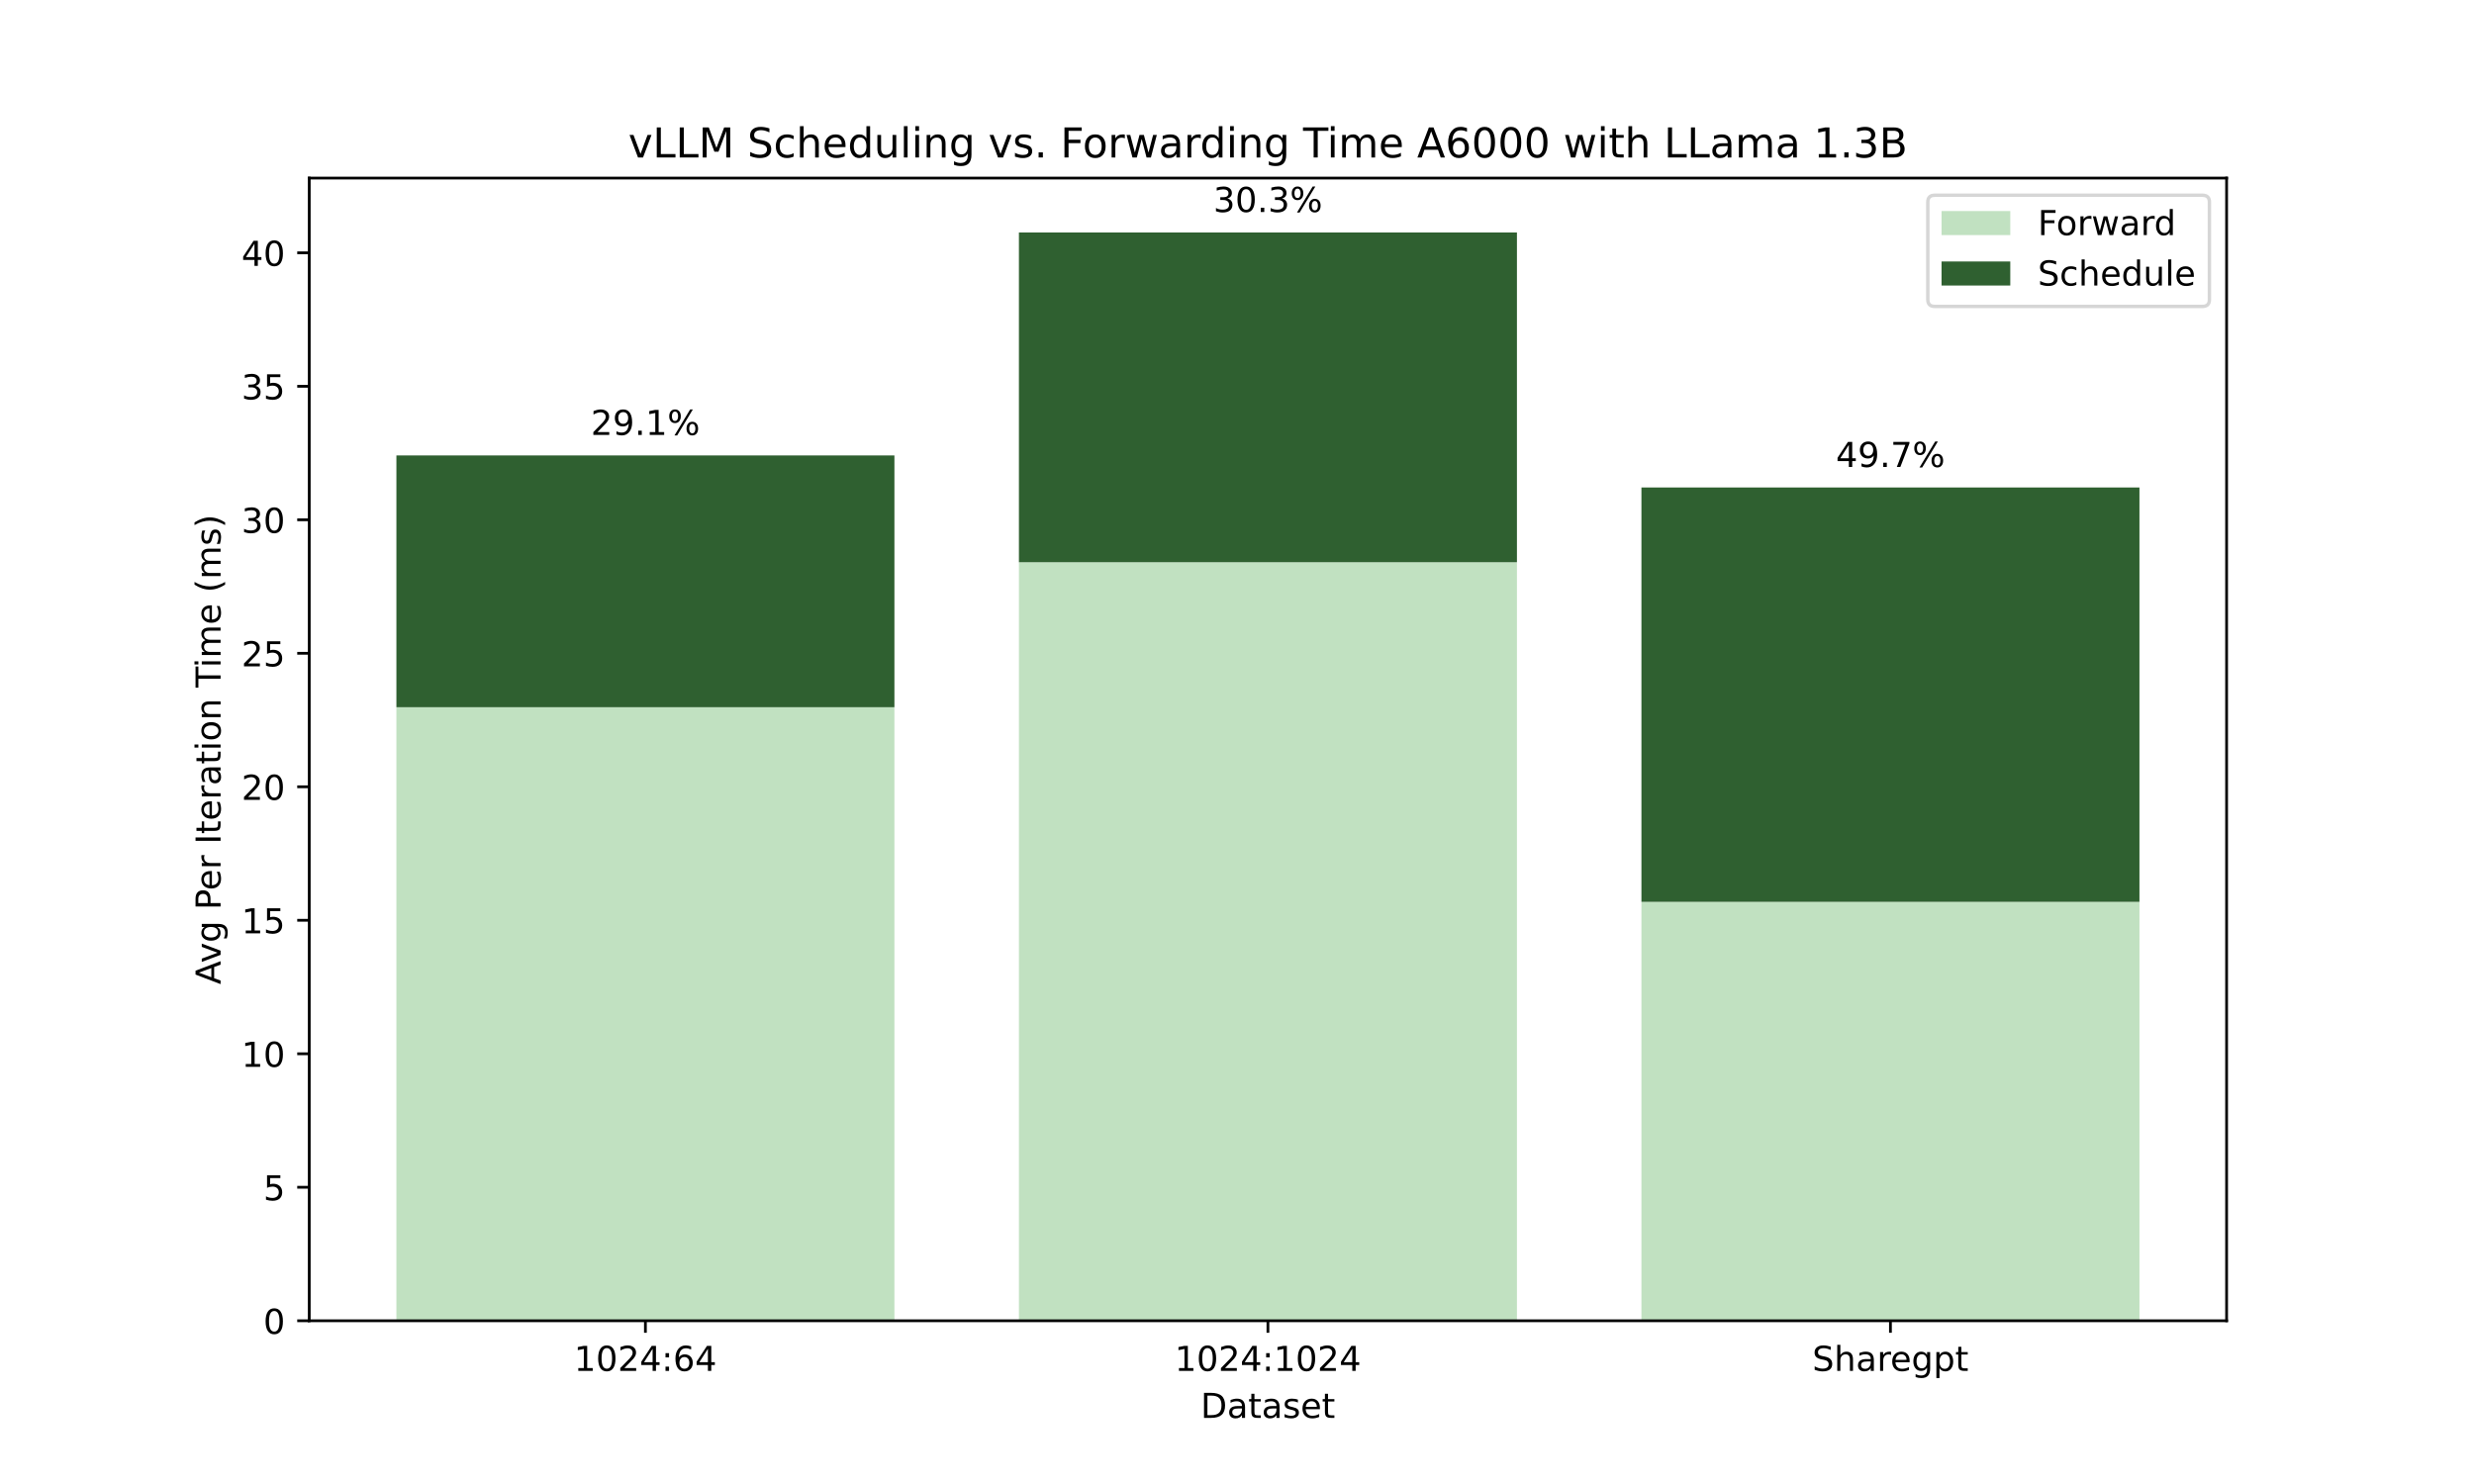
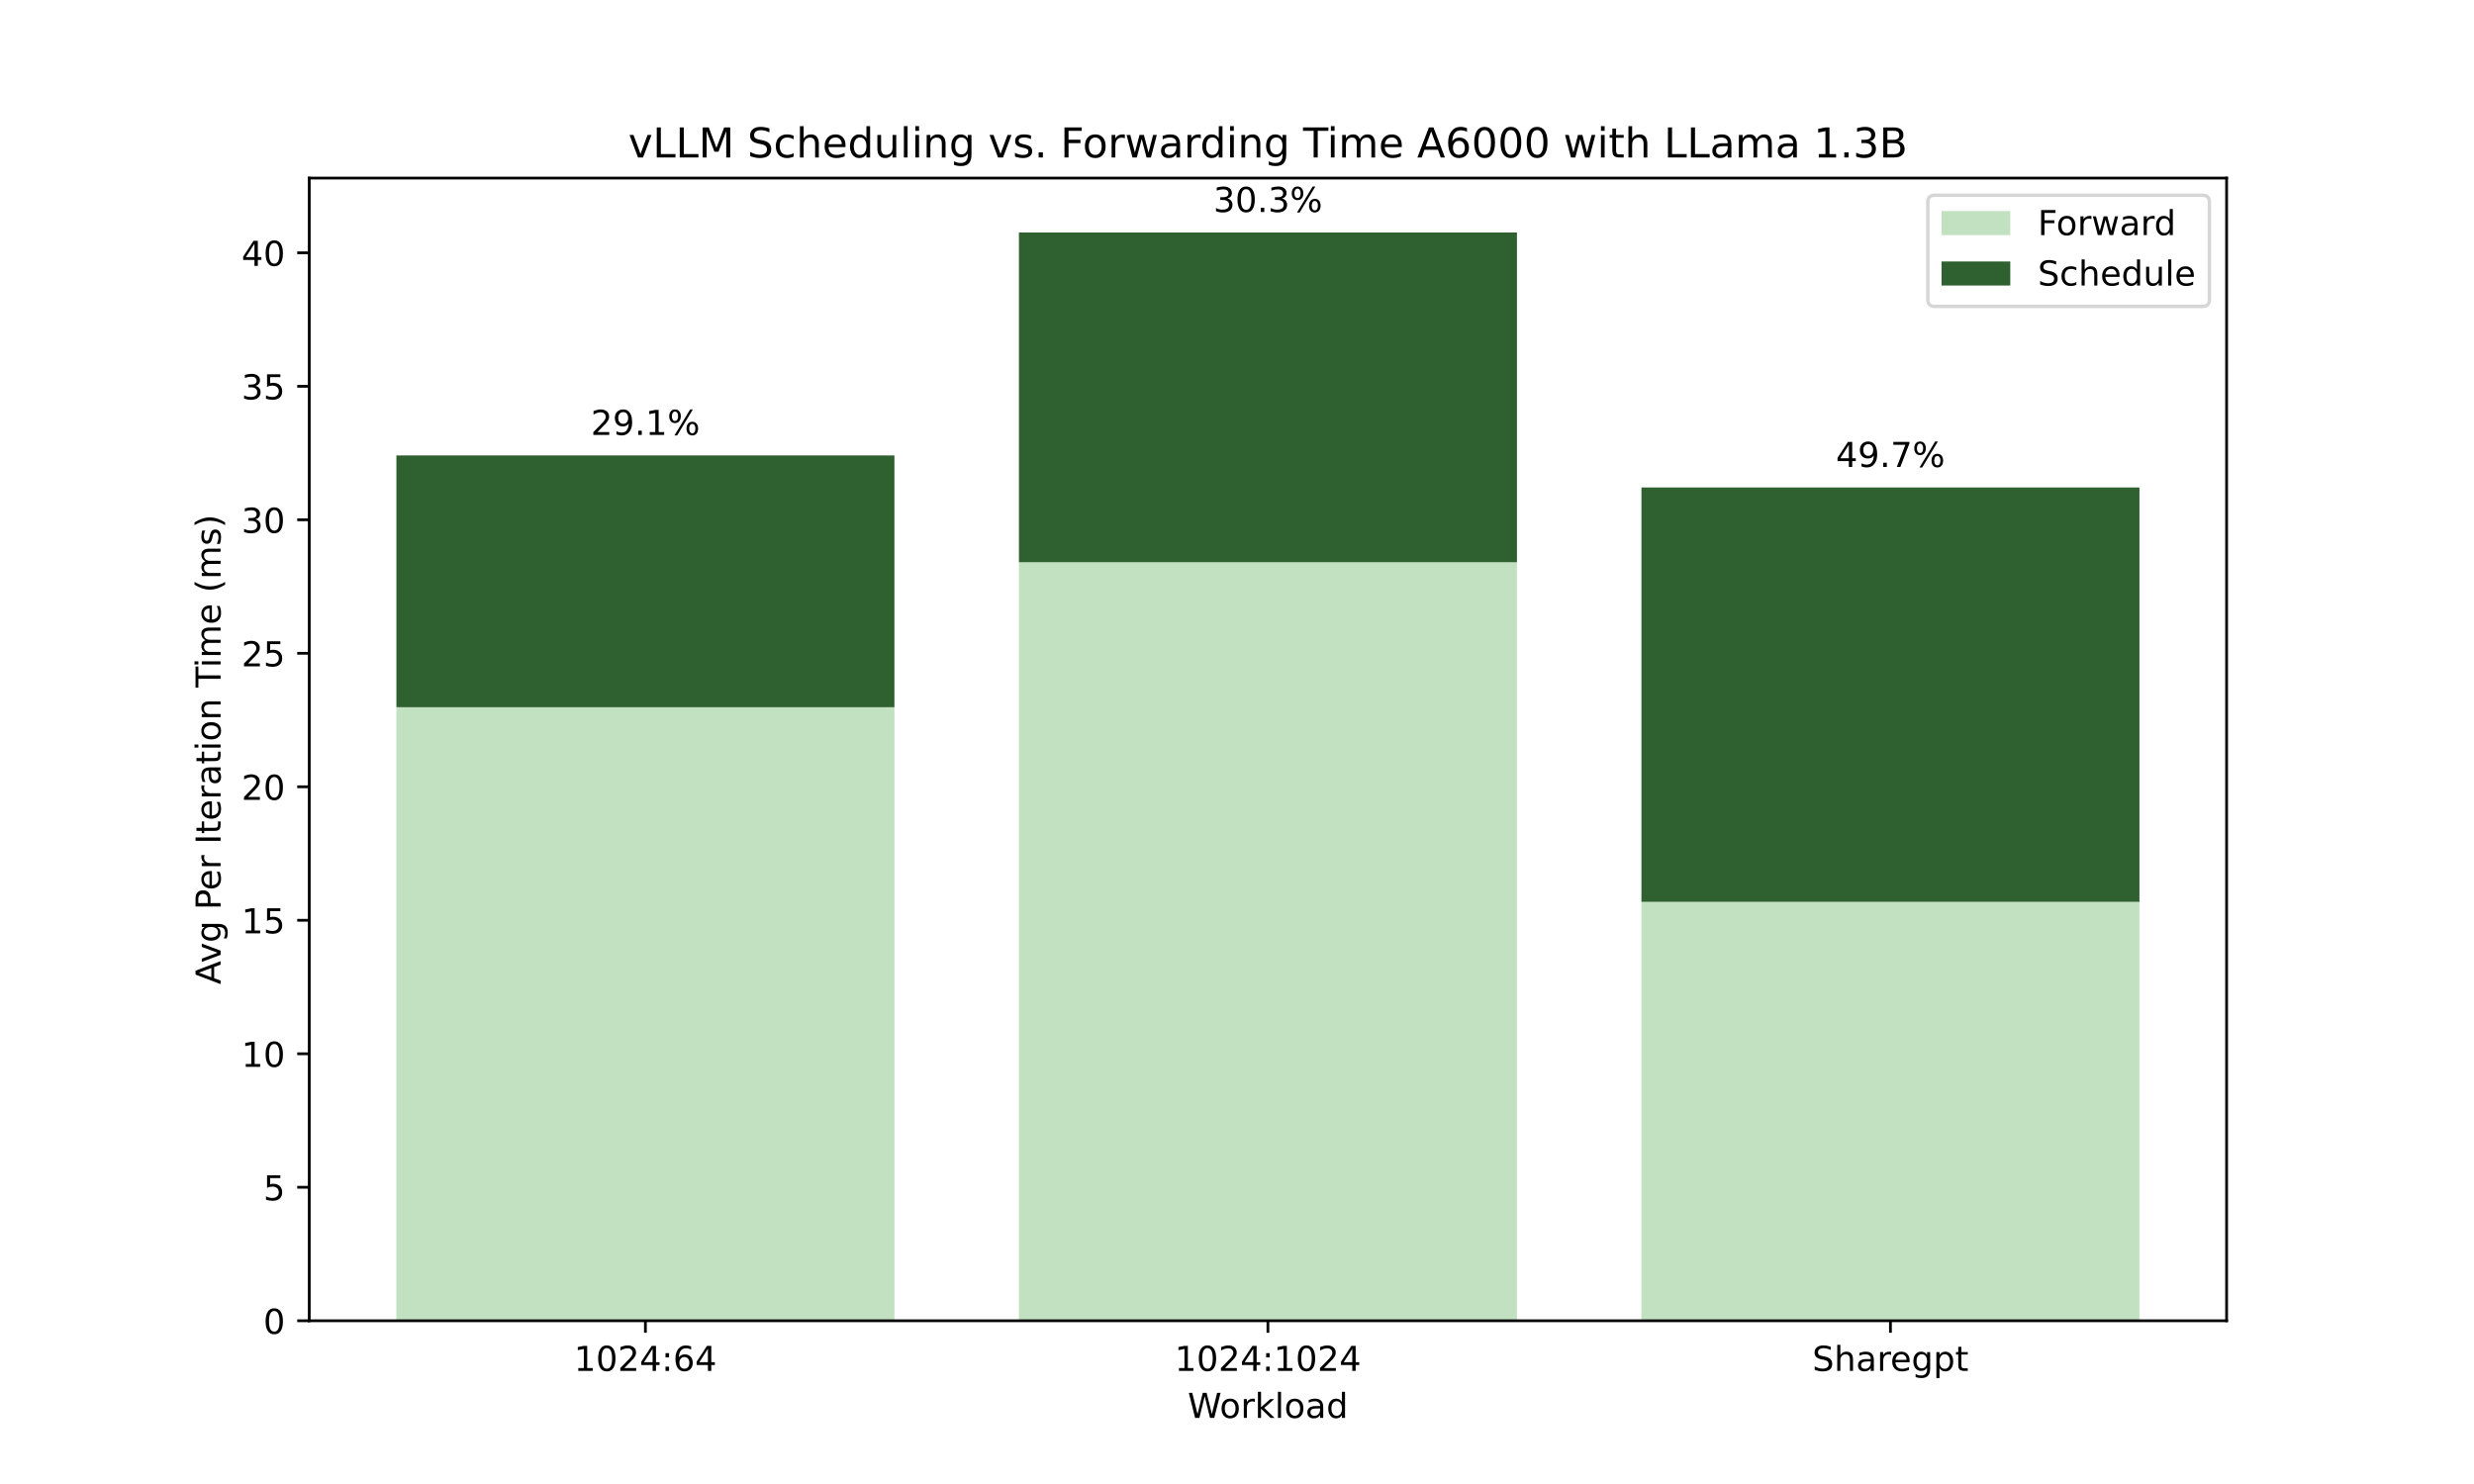
<svg xmlns="http://www.w3.org/2000/svg" xmlns:xlink="http://www.w3.org/1999/xlink" width="720pt" height="432pt" viewBox="0 0 720 432" version="1.1">
  <defs>
    <style type="text/css">*{stroke-linejoin: round; stroke-linecap: butt}</style>
  </defs>
  <g id="figure_1">
    <g id="patch_1">
      <path d="M 0 432  L 720 432  L 720 0  L 0 0  z " style="fill: #ffffff" />
    </g>
    <g id="axes_1">
      <g id="patch_2">
        <path d="M 90 384.48  L 648 384.48  L 648 51.84  L 90 51.84  z " style="fill: #ffffff" />
      </g>
      <g id="patch_3">
-         <path d="M 115.364 384.48  L 260.299 384.48  L 260.299 205.872  L 115.364 205.872  z " clip-path="url(#p8bd12b9a8e)" style="fill: #c1e1c1" />
+         <path d="M 115.364 384.48  L 260.299 384.48  L 260.299 205.872  L 115.364 205.872  z " clip-path="url(#pbf836dc84a)" style="fill: #c1e1c1" />
      </g>
      <g id="patch_4">
-         <path d="M 296.532 384.48  L 441.468 384.48  L 441.468 163.668  L 296.532 163.668  z " clip-path="url(#p8bd12b9a8e)" style="fill: #c1e1c1" />
+         <path d="M 296.532 384.48  L 441.468 384.48  L 441.468 163.668  L 296.532 163.668  z " clip-path="url(#pbf836dc84a)" style="fill: #c1e1c1" />
      </g>
      <g id="patch_5">
-         <path d="M 477.701 384.48  L 622.636 384.48  L 622.636 262.532  L 477.701 262.532  z " clip-path="url(#p8bd12b9a8e)" style="fill: #c1e1c1" />
+         <path d="M 477.701 384.48  L 622.636 384.48  L 622.636 262.532  L 477.701 262.532  z " clip-path="url(#pbf836dc84a)" style="fill: #c1e1c1" />
      </g>
      <g id="patch_6">
-         <path d="M 115.364 205.872  L 260.299 205.872  L 260.299 132.579  L 115.364 132.579  z " clip-path="url(#p8bd12b9a8e)" style="fill: #2f6030" />
+         <path d="M 115.364 205.872  L 260.299 205.872  L 260.299 132.579  L 115.364 132.579  z " clip-path="url(#pbf836dc84a)" style="fill: #2f6030" />
      </g>
      <g id="patch_7">
-         <path d="M 296.532 163.668  L 441.468 163.668  L 441.468 67.68  L 296.532 67.68  z " clip-path="url(#p8bd12b9a8e)" style="fill: #2f6030" />
+         <path d="M 296.532 163.668  L 441.468 163.668  L 441.468 67.68  L 296.532 67.68  z " clip-path="url(#pbf836dc84a)" style="fill: #2f6030" />
      </g>
      <g id="patch_8">
-         <path d="M 477.701 262.532  L 622.636 262.532  L 622.636 141.906  L 477.701 141.906  z " clip-path="url(#p8bd12b9a8e)" style="fill: #2f6030" />
+         <path d="M 477.701 262.532  L 622.636 262.532  L 622.636 141.906  L 477.701 141.906  z " clip-path="url(#pbf836dc84a)" style="fill: #2f6030" />
      </g>
      <g id="matplotlib.axis_1">
        <g id="xtick_1">
          <g id="line2d_1">
            <defs>
-               <path id="m2d756da9f4" d="M 0 0  L 0 3.5  " style="stroke: #000000; stroke-width: 0.8" />
+               <path id="m88e4c53303" d="M 0 0  L 0 3.5  " style="stroke: #000000; stroke-width: 0.8" />
            </defs>
            <g>
-               <use xlink:href="#m2d756da9f4" x="187.831" y="384.48" style="stroke: #000000; stroke-width: 0.8" />
+               <use xlink:href="#m88e4c53303" x="187.831" y="384.48" style="stroke: #000000; stroke-width: 0.8" />
            </g>
          </g>
          <g id="text_1">
            <g transform="translate(167.0593 399.0784) scale(0.1 -0.1)">
              <defs>
                <path id="DejaVuSans-31" d="M 794 531  L 1825 531  L 1825 4091  L 703 3866  L 703 4441  L 1819 4666  L 2450 4666  L 2450 531  L 3481 531  L 3481 0  L 794 0  L 794 531  z " transform="scale(0.015625)" />
                <path id="DejaVuSans-30" d="M 2034 4250  Q 1547 4250 1301 3770  Q 1056 3291 1056 2328  Q 1056 1369 1301 889  Q 1547 409 2034 409  Q 2525 409 2770 889  Q 3016 1369 3016 2328  Q 3016 3291 2770 3770  Q 2525 4250 2034 4250  z M 2034 4750  Q 2819 4750 3233 4129  Q 3647 3509 3647 2328  Q 3647 1150 3233 529  Q 2819 -91 2034 -91  Q 1250 -91 836 529  Q 422 1150 422 2328  Q 422 3509 836 4129  Q 1250 4750 2034 4750  z " transform="scale(0.015625)" />
                <path id="DejaVuSans-32" d="M 1228 531  L 3431 531  L 3431 0  L 469 0  L 469 531  Q 828 903 1448 1529  Q 2069 2156 2228 2338  Q 2531 2678 2651 2914  Q 2772 3150 2772 3378  Q 2772 3750 2511 3984  Q 2250 4219 1831 4219  Q 1534 4219 1204 4116  Q 875 4013 500 3803  L 500 4441  Q 881 4594 1212 4672  Q 1544 4750 1819 4750  Q 2544 4750 2975 4387  Q 3406 4025 3406 3419  Q 3406 3131 3298 2873  Q 3191 2616 2906 2266  Q 2828 2175 2409 1742  Q 1991 1309 1228 531  z " transform="scale(0.015625)" />
                <path id="DejaVuSans-34" d="M 2419 4116  L 825 1625  L 2419 1625  L 2419 4116  z M 2253 4666  L 3047 4666  L 3047 1625  L 3713 1625  L 3713 1100  L 3047 1100  L 3047 0  L 2419 0  L 2419 1100  L 313 1100  L 313 1709  L 2253 4666  z " transform="scale(0.015625)" />
                <path id="DejaVuSans-3a" d="M 750 794  L 1409 794  L 1409 0  L 750 0  L 750 794  z M 750 3309  L 1409 3309  L 1409 2516  L 750 2516  L 750 3309  z " transform="scale(0.015625)" />
                <path id="DejaVuSans-36" d="M 2113 2584  Q 1688 2584 1439 2293  Q 1191 2003 1191 1497  Q 1191 994 1439 701  Q 1688 409 2113 409  Q 2538 409 2786 701  Q 3034 994 3034 1497  Q 3034 2003 2786 2293  Q 2538 2584 2113 2584  z M 3366 4563  L 3366 3988  Q 3128 4100 2886 4159  Q 2644 4219 2406 4219  Q 1781 4219 1451 3797  Q 1122 3375 1075 2522  Q 1259 2794 1537 2939  Q 1816 3084 2150 3084  Q 2853 3084 3261 2657  Q 3669 2231 3669 1497  Q 3669 778 3244 343  Q 2819 -91 2113 -91  Q 1303 -91 875 529  Q 447 1150 447 2328  Q 447 3434 972 4092  Q 1497 4750 2381 4750  Q 2619 4750 2861 4703  Q 3103 4656 3366 4563  z " transform="scale(0.015625)" />
              </defs>
              <use xlink:href="#DejaVuSans-31" />
              <use xlink:href="#DejaVuSans-30" x="63.623" />
              <use xlink:href="#DejaVuSans-32" x="127.246" />
              <use xlink:href="#DejaVuSans-34" x="190.869" />
              <use xlink:href="#DejaVuSans-3a" x="254.492" />
              <use xlink:href="#DejaVuSans-36" x="288.184" />
              <use xlink:href="#DejaVuSans-34" x="351.807" />
            </g>
          </g>
        </g>
        <g id="xtick_2">
          <g id="line2d_2">
            <g>
-               <use xlink:href="#m2d756da9f4" x="369" y="384.48" style="stroke: #000000; stroke-width: 0.8" />
+               <use xlink:href="#m88e4c53303" x="369" y="384.48" style="stroke: #000000; stroke-width: 0.8" />
            </g>
          </g>
          <g id="text_2">
            <g transform="translate(341.8656 399.0784) scale(0.1 -0.1)">
              <use xlink:href="#DejaVuSans-31" />
              <use xlink:href="#DejaVuSans-30" x="63.623" />
              <use xlink:href="#DejaVuSans-32" x="127.246" />
              <use xlink:href="#DejaVuSans-34" x="190.869" />
              <use xlink:href="#DejaVuSans-3a" x="254.492" />
              <use xlink:href="#DejaVuSans-31" x="288.184" />
              <use xlink:href="#DejaVuSans-30" x="351.807" />
              <use xlink:href="#DejaVuSans-32" x="415.43" />
              <use xlink:href="#DejaVuSans-34" x="479.053" />
            </g>
          </g>
        </g>
        <g id="xtick_3">
          <g id="line2d_3">
            <g>
-               <use xlink:href="#m2d756da9f4" x="550.169" y="384.48" style="stroke: #000000; stroke-width: 0.8" />
+               <use xlink:href="#m88e4c53303" x="550.169" y="384.48" style="stroke: #000000; stroke-width: 0.8" />
            </g>
          </g>
          <g id="text_3">
            <g transform="translate(527.4337 399.0784) scale(0.1 -0.1)">
              <defs>
                <path id="DejaVuSans-53" d="M 3425 4513  L 3425 3897  Q 3066 4069 2747 4153  Q 2428 4238 2131 4238  Q 1616 4238 1336 4038  Q 1056 3838 1056 3469  Q 1056 3159 1242 3001  Q 1428 2844 1947 2747  L 2328 2669  Q 3034 2534 3370 2195  Q 3706 1856 3706 1288  Q 3706 609 3251 259  Q 2797 -91 1919 -91  Q 1588 -91 1214 -16  Q 841 59 441 206  L 441 856  Q 825 641 1194 531  Q 1563 422 1919 422  Q 2459 422 2753 634  Q 3047 847 3047 1241  Q 3047 1584 2836 1778  Q 2625 1972 2144 2069  L 1759 2144  Q 1053 2284 737 2584  Q 422 2884 422 3419  Q 422 4038 858 4394  Q 1294 4750 2059 4750  Q 2388 4750 2728 4690  Q 3069 4631 3425 4513  z " transform="scale(0.015625)" />
                <path id="DejaVuSans-68" d="M 3513 2113  L 3513 0  L 2938 0  L 2938 2094  Q 2938 2591 2744 2837  Q 2550 3084 2163 3084  Q 1697 3084 1428 2787  Q 1159 2491 1159 1978  L 1159 0  L 581 0  L 581 4863  L 1159 4863  L 1159 2956  Q 1366 3272 1645 3428  Q 1925 3584 2291 3584  Q 2894 3584 3203 3211  Q 3513 2838 3513 2113  z " transform="scale(0.015625)" />
                <path id="DejaVuSans-61" d="M 2194 1759  Q 1497 1759 1228 1600  Q 959 1441 959 1056  Q 959 750 1161 570  Q 1363 391 1709 391  Q 2188 391 2477 730  Q 2766 1069 2766 1631  L 2766 1759  L 2194 1759  z M 3341 1997  L 3341 0  L 2766 0  L 2766 531  Q 2569 213 2275 61  Q 1981 -91 1556 -91  Q 1019 -91 701 211  Q 384 513 384 1019  Q 384 1609 779 1909  Q 1175 2209 1959 2209  L 2766 2209  L 2766 2266  Q 2766 2663 2505 2880  Q 2244 3097 1772 3097  Q 1472 3097 1187 3025  Q 903 2953 641 2809  L 641 3341  Q 956 3463 1253 3523  Q 1550 3584 1831 3584  Q 2591 3584 2966 3190  Q 3341 2797 3341 1997  z " transform="scale(0.015625)" />
                <path id="DejaVuSans-72" d="M 2631 2963  Q 2534 3019 2420 3045  Q 2306 3072 2169 3072  Q 1681 3072 1420 2755  Q 1159 2438 1159 1844  L 1159 0  L 581 0  L 581 3500  L 1159 3500  L 1159 2956  Q 1341 3275 1631 3429  Q 1922 3584 2338 3584  Q 2397 3584 2469 3576  Q 2541 3569 2628 3553  L 2631 2963  z " transform="scale(0.015625)" />
                <path id="DejaVuSans-65" d="M 3597 1894  L 3597 1613  L 953 1613  Q 991 1019 1311 708  Q 1631 397 2203 397  Q 2534 397 2845 478  Q 3156 559 3463 722  L 3463 178  Q 3153 47 2828 -22  Q 2503 -91 2169 -91  Q 1331 -91 842 396  Q 353 884 353 1716  Q 353 2575 817 3079  Q 1281 3584 2069 3584  Q 2775 3584 3186 3129  Q 3597 2675 3597 1894  z M 3022 2063  Q 3016 2534 2758 2815  Q 2500 3097 2075 3097  Q 1594 3097 1305 2825  Q 1016 2553 972 2059  L 3022 2063  z " transform="scale(0.015625)" />
                <path id="DejaVuSans-67" d="M 2906 1791  Q 2906 2416 2648 2759  Q 2391 3103 1925 3103  Q 1463 3103 1205 2759  Q 947 2416 947 1791  Q 947 1169 1205 825  Q 1463 481 1925 481  Q 2391 481 2648 825  Q 2906 1169 2906 1791  z M 3481 434  Q 3481 -459 3084 -895  Q 2688 -1331 1869 -1331  Q 1566 -1331 1297 -1286  Q 1028 -1241 775 -1147  L 775 -588  Q 1028 -725 1275 -790  Q 1522 -856 1778 -856  Q 2344 -856 2625 -561  Q 2906 -266 2906 331  L 2906 616  Q 2728 306 2450 153  Q 2172 0 1784 0  Q 1141 0 747 490  Q 353 981 353 1791  Q 353 2603 747 3093  Q 1141 3584 1784 3584  Q 2172 3584 2450 3431  Q 2728 3278 2906 2969  L 2906 3500  L 3481 3500  L 3481 434  z " transform="scale(0.015625)" />
                <path id="DejaVuSans-70" d="M 1159 525  L 1159 -1331  L 581 -1331  L 581 3500  L 1159 3500  L 1159 2969  Q 1341 3281 1617 3432  Q 1894 3584 2278 3584  Q 2916 3584 3314 3078  Q 3713 2572 3713 1747  Q 3713 922 3314 415  Q 2916 -91 2278 -91  Q 1894 -91 1617 61  Q 1341 213 1159 525  z M 3116 1747  Q 3116 2381 2855 2742  Q 2594 3103 2138 3103  Q 1681 3103 1420 2742  Q 1159 2381 1159 1747  Q 1159 1113 1420 752  Q 1681 391 2138 391  Q 2594 391 2855 752  Q 3116 1113 3116 1747  z " transform="scale(0.015625)" />
                <path id="DejaVuSans-74" d="M 1172 4494  L 1172 3500  L 2356 3500  L 2356 3053  L 1172 3053  L 1172 1153  Q 1172 725 1289 603  Q 1406 481 1766 481  L 2356 481  L 2356 0  L 1766 0  Q 1100 0 847 248  Q 594 497 594 1153  L 594 3053  L 172 3053  L 172 3500  L 594 3500  L 594 4494  L 1172 4494  z " transform="scale(0.015625)" />
              </defs>
              <use xlink:href="#DejaVuSans-53" />
              <use xlink:href="#DejaVuSans-68" x="63.477" />
              <use xlink:href="#DejaVuSans-61" x="126.855" />
              <use xlink:href="#DejaVuSans-72" x="188.135" />
              <use xlink:href="#DejaVuSans-65" x="226.998" />
              <use xlink:href="#DejaVuSans-67" x="288.521" />
              <use xlink:href="#DejaVuSans-70" x="351.998" />
              <use xlink:href="#DejaVuSans-74" x="415.475" />
            </g>
          </g>
        </g>
        <g id="text_4">
-           <g transform="translate(349.4203 412.7566) scale(0.1 -0.1)">
+           <g transform="translate(345.6531 412.7566) scale(0.1 -0.1)">
            <defs>
-               <path id="DejaVuSans-44" d="M 1259 4147  L 1259 519  L 2022 519  Q 2988 519 3436 956  Q 3884 1394 3884 2338  Q 3884 3275 3436 3711  Q 2988 4147 2022 4147  L 1259 4147  z M 628 4666  L 1925 4666  Q 3281 4666 3915 4102  Q 4550 3538 4550 2338  Q 4550 1131 3912 565  Q 3275 0 1925 0  L 628 0  L 628 4666  z " transform="scale(0.015625)" />
-               <path id="DejaVuSans-73" d="M 2834 3397  L 2834 2853  Q 2591 2978 2328 3040  Q 2066 3103 1784 3103  Q 1356 3103 1142 2972  Q 928 2841 928 2578  Q 928 2378 1081 2264  Q 1234 2150 1697 2047  L 1894 2003  Q 2506 1872 2764 1633  Q 3022 1394 3022 966  Q 3022 478 2636 193  Q 2250 -91 1575 -91  Q 1294 -91 989 -36  Q 684 19 347 128  L 347 722  Q 666 556 975 473  Q 1284 391 1588 391  Q 1994 391 2212 530  Q 2431 669 2431 922  Q 2431 1156 2273 1281  Q 2116 1406 1581 1522  L 1381 1569  Q 847 1681 609 1914  Q 372 2147 372 2553  Q 372 3047 722 3315  Q 1072 3584 1716 3584  Q 2034 3584 2315 3537  Q 2597 3491 2834 3397  z " transform="scale(0.015625)" />
+               <path id="DejaVuSans-57" d="M 213 4666  L 850 4666  L 1831 722  L 2809 4666  L 3519 4666  L 4500 722  L 5478 4666  L 6119 4666  L 4947 0  L 4153 0  L 3169 4050  L 2175 0  L 1381 0  L 213 4666  z " transform="scale(0.015625)" />
+               <path id="DejaVuSans-6f" d="M 1959 3097  Q 1497 3097 1228 2736  Q 959 2375 959 1747  Q 959 1119 1226 758  Q 1494 397 1959 397  Q 2419 397 2687 759  Q 2956 1122 2956 1747  Q 2956 2369 2687 2733  Q 2419 3097 1959 3097  z M 1959 3584  Q 2709 3584 3137 3096  Q 3566 2609 3566 1747  Q 3566 888 3137 398  Q 2709 -91 1959 -91  Q 1206 -91 779 398  Q 353 888 353 1747  Q 353 2609 779 3096  Q 1206 3584 1959 3584  z " transform="scale(0.015625)" />
+               <path id="DejaVuSans-6b" d="M 581 4863  L 1159 4863  L 1159 1991  L 2875 3500  L 3609 3500  L 1753 1863  L 3688 0  L 2938 0  L 1159 1709  L 1159 0  L 581 0  L 581 4863  z " transform="scale(0.015625)" />
+               <path id="DejaVuSans-6c" d="M 603 4863  L 1178 4863  L 1178 0  L 603 0  L 603 4863  z " transform="scale(0.015625)" />
+               <path id="DejaVuSans-64" d="M 2906 2969  L 2906 4863  L 3481 4863  L 3481 0  L 2906 0  L 2906 525  Q 2725 213 2448 61  Q 2172 -91 1784 -91  Q 1150 -91 751 415  Q 353 922 353 1747  Q 353 2572 751 3078  Q 1150 3584 1784 3584  Q 2172 3584 2448 3432  Q 2725 3281 2906 2969  z M 947 1747  Q 947 1113 1208 752  Q 1469 391 1925 391  Q 2381 391 2643 752  Q 2906 1113 2906 1747  Q 2906 2381 2643 2742  Q 2381 3103 1925 3103  Q 1469 3103 1208 2742  Q 947 2381 947 1747  z " transform="scale(0.015625)" />
            </defs>
-             <use xlink:href="#DejaVuSans-44" />
-             <use xlink:href="#DejaVuSans-61" x="77.002" />
-             <use xlink:href="#DejaVuSans-74" x="138.281" />
-             <use xlink:href="#DejaVuSans-61" x="177.49" />
-             <use xlink:href="#DejaVuSans-73" x="238.77" />
-             <use xlink:href="#DejaVuSans-65" x="290.869" />
-             <use xlink:href="#DejaVuSans-74" x="352.393" />
+             <use xlink:href="#DejaVuSans-57" />
+             <use xlink:href="#DejaVuSans-6f" x="93.002" />
+             <use xlink:href="#DejaVuSans-72" x="154.184" />
+             <use xlink:href="#DejaVuSans-6b" x="195.297" />
+             <use xlink:href="#DejaVuSans-6c" x="253.207" />
+             <use xlink:href="#DejaVuSans-6f" x="280.99" />
+             <use xlink:href="#DejaVuSans-61" x="342.172" />
+             <use xlink:href="#DejaVuSans-64" x="403.451" />
          </g>
        </g>
      </g>
      <g id="matplotlib.axis_2">
        <g id="ytick_1">
          <g id="line2d_4">
            <defs>
-               <path id="m3b1b54e698" d="M 0 0  L -3.5 0  " style="stroke: #000000; stroke-width: 0.8" />
+               <path id="mfcc8f2da62" d="M 0 0  L -3.5 0  " style="stroke: #000000; stroke-width: 0.8" />
            </defs>
            <g>
-               <use xlink:href="#m3b1b54e698" x="90" y="384.48" style="stroke: #000000; stroke-width: 0.8" />
+               <use xlink:href="#mfcc8f2da62" x="90" y="384.48" style="stroke: #000000; stroke-width: 0.8" />
            </g>
          </g>
          <g id="text_5">
            <g transform="translate(76.6375 388.2792) scale(0.1 -0.1)">
              <use xlink:href="#DejaVuSans-30" />
            </g>
          </g>
        </g>
        <g id="ytick_2">
          <g id="line2d_5">
            <g>
-               <use xlink:href="#m3b1b54e698" x="90" y="345.618" style="stroke: #000000; stroke-width: 0.8" />
+               <use xlink:href="#mfcc8f2da62" x="90" y="345.618" style="stroke: #000000; stroke-width: 0.8" />
            </g>
          </g>
          <g id="text_6">
            <g transform="translate(76.6375 349.4176) scale(0.1 -0.1)">
              <defs>
                <path id="DejaVuSans-35" d="M 691 4666  L 3169 4666  L 3169 4134  L 1269 4134  L 1269 2991  Q 1406 3038 1543 3061  Q 1681 3084 1819 3084  Q 2600 3084 3056 2656  Q 3513 2228 3513 1497  Q 3513 744 3044 326  Q 2575 -91 1722 -91  Q 1428 -91 1123 -41  Q 819 9 494 109  L 494 744  Q 775 591 1075 516  Q 1375 441 1709 441  Q 2250 441 2565 725  Q 2881 1009 2881 1497  Q 2881 1984 2565 2268  Q 2250 2553 1709 2553  Q 1456 2553 1204 2497  Q 953 2441 691 2322  L 691 4666  z " transform="scale(0.015625)" />
              </defs>
              <use xlink:href="#DejaVuSans-35" />
            </g>
          </g>
        </g>
        <g id="ytick_3">
          <g id="line2d_6">
            <g>
-               <use xlink:href="#m3b1b54e698" x="90" y="306.757" style="stroke: #000000; stroke-width: 0.8" />
+               <use xlink:href="#mfcc8f2da62" x="90" y="306.757" style="stroke: #000000; stroke-width: 0.8" />
            </g>
          </g>
          <g id="text_7">
            <g transform="translate(70.275 310.556) scale(0.1 -0.1)">
              <use xlink:href="#DejaVuSans-31" />
              <use xlink:href="#DejaVuSans-30" x="63.623" />
            </g>
          </g>
        </g>
        <g id="ytick_4">
          <g id="line2d_7">
            <g>
-               <use xlink:href="#m3b1b54e698" x="90" y="267.895" style="stroke: #000000; stroke-width: 0.8" />
+               <use xlink:href="#mfcc8f2da62" x="90" y="267.895" style="stroke: #000000; stroke-width: 0.8" />
            </g>
          </g>
          <g id="text_8">
            <g transform="translate(70.275 271.6943) scale(0.1 -0.1)">
              <use xlink:href="#DejaVuSans-31" />
              <use xlink:href="#DejaVuSans-35" x="63.623" />
            </g>
          </g>
        </g>
        <g id="ytick_5">
          <g id="line2d_8">
            <g>
-               <use xlink:href="#m3b1b54e698" x="90" y="229.033" style="stroke: #000000; stroke-width: 0.8" />
+               <use xlink:href="#mfcc8f2da62" x="90" y="229.033" style="stroke: #000000; stroke-width: 0.8" />
            </g>
          </g>
          <g id="text_9">
            <g transform="translate(70.275 232.8327) scale(0.1 -0.1)">
              <use xlink:href="#DejaVuSans-32" />
              <use xlink:href="#DejaVuSans-30" x="63.623" />
            </g>
          </g>
        </g>
        <g id="ytick_6">
          <g id="line2d_9">
            <g>
-               <use xlink:href="#m3b1b54e698" x="90" y="190.172" style="stroke: #000000; stroke-width: 0.8" />
+               <use xlink:href="#mfcc8f2da62" x="90" y="190.172" style="stroke: #000000; stroke-width: 0.8" />
            </g>
          </g>
          <g id="text_10">
            <g transform="translate(70.275 193.9711) scale(0.1 -0.1)">
              <use xlink:href="#DejaVuSans-32" />
              <use xlink:href="#DejaVuSans-35" x="63.623" />
            </g>
          </g>
        </g>
        <g id="ytick_7">
          <g id="line2d_10">
            <g>
-               <use xlink:href="#m3b1b54e698" x="90" y="151.31" style="stroke: #000000; stroke-width: 0.8" />
+               <use xlink:href="#mfcc8f2da62" x="90" y="151.31" style="stroke: #000000; stroke-width: 0.8" />
            </g>
          </g>
          <g id="text_11">
            <g transform="translate(70.275 155.1094) scale(0.1 -0.1)">
              <defs>
                <path id="DejaVuSans-33" d="M 2597 2516  Q 3050 2419 3304 2112  Q 3559 1806 3559 1356  Q 3559 666 3084 287  Q 2609 -91 1734 -91  Q 1441 -91 1130 -33  Q 819 25 488 141  L 488 750  Q 750 597 1062 519  Q 1375 441 1716 441  Q 2309 441 2620 675  Q 2931 909 2931 1356  Q 2931 1769 2642 2001  Q 2353 2234 1838 2234  L 1294 2234  L 1294 2753  L 1863 2753  Q 2328 2753 2575 2939  Q 2822 3125 2822 3475  Q 2822 3834 2567 4026  Q 2313 4219 1838 4219  Q 1578 4219 1281 4162  Q 984 4106 628 3988  L 628 4550  Q 988 4650 1302 4700  Q 1616 4750 1894 4750  Q 2613 4750 3031 4423  Q 3450 4097 3450 3541  Q 3450 3153 3228 2886  Q 3006 2619 2597 2516  z " transform="scale(0.015625)" />
              </defs>
              <use xlink:href="#DejaVuSans-33" />
              <use xlink:href="#DejaVuSans-30" x="63.623" />
            </g>
          </g>
        </g>
        <g id="ytick_8">
          <g id="line2d_11">
            <g>
-               <use xlink:href="#m3b1b54e698" x="90" y="112.449" style="stroke: #000000; stroke-width: 0.8" />
+               <use xlink:href="#mfcc8f2da62" x="90" y="112.449" style="stroke: #000000; stroke-width: 0.8" />
            </g>
          </g>
          <g id="text_12">
            <g transform="translate(70.275 116.2478) scale(0.1 -0.1)">
              <use xlink:href="#DejaVuSans-33" />
              <use xlink:href="#DejaVuSans-35" x="63.623" />
            </g>
          </g>
        </g>
        <g id="ytick_9">
          <g id="line2d_12">
            <g>
-               <use xlink:href="#m3b1b54e698" x="90" y="73.587" style="stroke: #000000; stroke-width: 0.8" />
+               <use xlink:href="#mfcc8f2da62" x="90" y="73.587" style="stroke: #000000; stroke-width: 0.8" />
            </g>
          </g>
          <g id="text_13">
            <g transform="translate(70.275 77.38619) scale(0.1 -0.1)">
              <use xlink:href="#DejaVuSans-34" />
              <use xlink:href="#DejaVuSans-30" x="63.623" />
            </g>
          </g>
        </g>
        <g id="text_14">
          <g transform="translate(64.19531 286.5608) rotate(-90) scale(0.1 -0.1)">
            <defs>
              <path id="DejaVuSans-41" d="M 2188 4044  L 1331 1722  L 3047 1722  L 2188 4044  z M 1831 4666  L 2547 4666  L 4325 0  L 3669 0  L 3244 1197  L 1141 1197  L 716 0  L 50 0  L 1831 4666  z " transform="scale(0.015625)" />
              <path id="DejaVuSans-76" d="M 191 3500  L 800 3500  L 1894 563  L 2988 3500  L 3597 3500  L 2284 0  L 1503 0  L 191 3500  z " transform="scale(0.015625)" />
              <path id="DejaVuSans-20" transform="scale(0.015625)" />
              <path id="DejaVuSans-50" d="M 1259 4147  L 1259 2394  L 2053 2394  Q 2494 2394 2734 2622  Q 2975 2850 2975 3272  Q 2975 3691 2734 3919  Q 2494 4147 2053 4147  L 1259 4147  z M 628 4666  L 2053 4666  Q 2838 4666 3239 4311  Q 3641 3956 3641 3272  Q 3641 2581 3239 2228  Q 2838 1875 2053 1875  L 1259 1875  L 1259 0  L 628 0  L 628 4666  z " transform="scale(0.015625)" />
              <path id="DejaVuSans-49" d="M 628 4666  L 1259 4666  L 1259 0  L 628 0  L 628 4666  z " transform="scale(0.015625)" />
              <path id="DejaVuSans-69" d="M 603 3500  L 1178 3500  L 1178 0  L 603 0  L 603 3500  z M 603 4863  L 1178 4863  L 1178 4134  L 603 4134  L 603 4863  z " transform="scale(0.015625)" />
-               <path id="DejaVuSans-6f" d="M 1959 3097  Q 1497 3097 1228 2736  Q 959 2375 959 1747  Q 959 1119 1226 758  Q 1494 397 1959 397  Q 2419 397 2687 759  Q 2956 1122 2956 1747  Q 2956 2369 2687 2733  Q 2419 3097 1959 3097  z M 1959 3584  Q 2709 3584 3137 3096  Q 3566 2609 3566 1747  Q 3566 888 3137 398  Q 2709 -91 1959 -91  Q 1206 -91 779 398  Q 353 888 353 1747  Q 353 2609 779 3096  Q 1206 3584 1959 3584  z " transform="scale(0.015625)" />
              <path id="DejaVuSans-6e" d="M 3513 2113  L 3513 0  L 2938 0  L 2938 2094  Q 2938 2591 2744 2837  Q 2550 3084 2163 3084  Q 1697 3084 1428 2787  Q 1159 2491 1159 1978  L 1159 0  L 581 0  L 581 3500  L 1159 3500  L 1159 2956  Q 1366 3272 1645 3428  Q 1925 3584 2291 3584  Q 2894 3584 3203 3211  Q 3513 2838 3513 2113  z " transform="scale(0.015625)" />
              <path id="DejaVuSans-54" d="M -19 4666  L 3928 4666  L 3928 4134  L 2272 4134  L 2272 0  L 1638 0  L 1638 4134  L -19 4134  L -19 4666  z " transform="scale(0.015625)" />
              <path id="DejaVuSans-6d" d="M 3328 2828  Q 3544 3216 3844 3400  Q 4144 3584 4550 3584  Q 5097 3584 5394 3201  Q 5691 2819 5691 2113  L 5691 0  L 5113 0  L 5113 2094  Q 5113 2597 4934 2840  Q 4756 3084 4391 3084  Q 3944 3084 3684 2787  Q 3425 2491 3425 1978  L 3425 0  L 2847 0  L 2847 2094  Q 2847 2600 2669 2842  Q 2491 3084 2119 3084  Q 1678 3084 1418 2786  Q 1159 2488 1159 1978  L 1159 0  L 581 0  L 581 3500  L 1159 3500  L 1159 2956  Q 1356 3278 1631 3431  Q 1906 3584 2284 3584  Q 2666 3584 2933 3390  Q 3200 3197 3328 2828  z " transform="scale(0.015625)" />
              <path id="DejaVuSans-28" d="M 1984 4856  Q 1566 4138 1362 3434  Q 1159 2731 1159 2009  Q 1159 1288 1364 580  Q 1569 -128 1984 -844  L 1484 -844  Q 1016 -109 783 600  Q 550 1309 550 2009  Q 550 2706 781 3412  Q 1013 4119 1484 4856  L 1984 4856  z " transform="scale(0.015625)" />
+               <path id="DejaVuSans-73" d="M 2834 3397  L 2834 2853  Q 2591 2978 2328 3040  Q 2066 3103 1784 3103  Q 1356 3103 1142 2972  Q 928 2841 928 2578  Q 928 2378 1081 2264  Q 1234 2150 1697 2047  L 1894 2003  Q 2506 1872 2764 1633  Q 3022 1394 3022 966  Q 3022 478 2636 193  Q 2250 -91 1575 -91  Q 1294 -91 989 -36  Q 684 19 347 128  L 347 722  Q 666 556 975 473  Q 1284 391 1588 391  Q 1994 391 2212 530  Q 2431 669 2431 922  Q 2431 1156 2273 1281  Q 2116 1406 1581 1522  L 1381 1569  Q 847 1681 609 1914  Q 372 2147 372 2553  Q 372 3047 722 3315  Q 1072 3584 1716 3584  Q 2034 3584 2315 3537  Q 2597 3491 2834 3397  z " transform="scale(0.015625)" />
              <path id="DejaVuSans-29" d="M 513 4856  L 1013 4856  Q 1481 4119 1714 3412  Q 1947 2706 1947 2009  Q 1947 1309 1714 600  Q 1481 -109 1013 -844  L 513 -844  Q 928 -128 1133 580  Q 1338 1288 1338 2009  Q 1338 2731 1133 3434  Q 928 4138 513 4856  z " transform="scale(0.015625)" />
            </defs>
            <use xlink:href="#DejaVuSans-41" />
            <use xlink:href="#DejaVuSans-76" x="62.533" />
            <use xlink:href="#DejaVuSans-67" x="121.713" />
            <use xlink:href="#DejaVuSans-20" x="185.189" />
            <use xlink:href="#DejaVuSans-50" x="216.977" />
            <use xlink:href="#DejaVuSans-65" x="273.654" />
            <use xlink:href="#DejaVuSans-72" x="335.178" />
            <use xlink:href="#DejaVuSans-20" x="376.291" />
            <use xlink:href="#DejaVuSans-49" x="408.078" />
            <use xlink:href="#DejaVuSans-74" x="437.57" />
            <use xlink:href="#DejaVuSans-65" x="476.779" />
            <use xlink:href="#DejaVuSans-72" x="538.303" />
            <use xlink:href="#DejaVuSans-61" x="579.416" />
            <use xlink:href="#DejaVuSans-74" x="640.695" />
            <use xlink:href="#DejaVuSans-69" x="679.904" />
            <use xlink:href="#DejaVuSans-6f" x="707.688" />
            <use xlink:href="#DejaVuSans-6e" x="768.869" />
            <use xlink:href="#DejaVuSans-20" x="832.248" />
            <use xlink:href="#DejaVuSans-54" x="864.035" />
            <use xlink:href="#DejaVuSans-69" x="921.994" />
            <use xlink:href="#DejaVuSans-6d" x="949.777" />
            <use xlink:href="#DejaVuSans-65" x="1047.189" />
            <use xlink:href="#DejaVuSans-20" x="1108.713" />
            <use xlink:href="#DejaVuSans-28" x="1140.5" />
            <use xlink:href="#DejaVuSans-6d" x="1179.514" />
            <use xlink:href="#DejaVuSans-73" x="1276.926" />
            <use xlink:href="#DejaVuSans-29" x="1329.025" />
          </g>
        </g>
      </g>
      <g id="patch_9">
        <path d="M 90 384.48  L 90 51.84  " style="fill: none; stroke: #000000; stroke-width: 0.8; stroke-linejoin: miter; stroke-linecap: square" />
      </g>
      <g id="patch_10">
        <path d="M 648 384.48  L 648 51.84  " style="fill: none; stroke: #000000; stroke-width: 0.8; stroke-linejoin: miter; stroke-linecap: square" />
      </g>
      <g id="patch_11">
        <path d="M 90 384.48  L 648 384.48  " style="fill: none; stroke: #000000; stroke-width: 0.8; stroke-linejoin: miter; stroke-linecap: square" />
      </g>
      <g id="patch_12">
        <path d="M 90 51.84  L 648 51.84  " style="fill: none; stroke: #000000; stroke-width: 0.8; stroke-linejoin: miter; stroke-linecap: square" />
      </g>
      <g id="text_15">
        <g transform="translate(171.9476 126.6131) scale(0.1 -0.1)">
          <defs>
            <path id="DejaVuSans-39" d="M 703 97  L 703 672  Q 941 559 1184 500  Q 1428 441 1663 441  Q 2288 441 2617 861  Q 2947 1281 2994 2138  Q 2813 1869 2534 1725  Q 2256 1581 1919 1581  Q 1219 1581 811 2004  Q 403 2428 403 3163  Q 403 3881 828 4315  Q 1253 4750 1959 4750  Q 2769 4750 3195 4129  Q 3622 3509 3622 2328  Q 3622 1225 3098 567  Q 2575 -91 1691 -91  Q 1453 -91 1209 -44  Q 966 3 703 97  z M 1959 2075  Q 2384 2075 2632 2365  Q 2881 2656 2881 3163  Q 2881 3666 2632 3958  Q 2384 4250 1959 4250  Q 1534 4250 1286 3958  Q 1038 3666 1038 3163  Q 1038 2656 1286 2365  Q 1534 2075 1959 2075  z " transform="scale(0.015625)" />
            <path id="DejaVuSans-2e" d="M 684 794  L 1344 794  L 1344 0  L 684 0  L 684 794  z " transform="scale(0.015625)" />
            <path id="DejaVuSans-25" d="M 4653 2053  Q 4381 2053 4226 1822  Q 4072 1591 4072 1178  Q 4072 772 4226 539  Q 4381 306 4653 306  Q 4919 306 5073 539  Q 5228 772 5228 1178  Q 5228 1588 5073 1820  Q 4919 2053 4653 2053  z M 4653 2450  Q 5147 2450 5437 2106  Q 5728 1763 5728 1178  Q 5728 594 5436 251  Q 5144 -91 4653 -91  Q 4153 -91 3862 251  Q 3572 594 3572 1178  Q 3572 1766 3864 2108  Q 4156 2450 4653 2450  z M 1428 4353  Q 1159 4353 1004 4120  Q 850 3888 850 3481  Q 850 3069 1003 2837  Q 1156 2606 1428 2606  Q 1700 2606 1854 2837  Q 2009 3069 2009 3481  Q 2009 3884 1853 4118  Q 1697 4353 1428 4353  z M 4250 4750  L 4750 4750  L 1831 -91  L 1331 -91  L 4250 4750  z M 1428 4750  Q 1922 4750 2215 4408  Q 2509 4066 2509 3481  Q 2509 2891 2217 2550  Q 1925 2209 1428 2209  Q 931 2209 642 2551  Q 353 2894 353 3481  Q 353 4063 643 4406  Q 934 4750 1428 4750  z " transform="scale(0.015625)" />
          </defs>
          <use xlink:href="#DejaVuSans-32" />
          <use xlink:href="#DejaVuSans-39" x="63.623" />
          <use xlink:href="#DejaVuSans-2e" x="127.246" />
          <use xlink:href="#DejaVuSans-31" x="159.033" />
          <use xlink:href="#DejaVuSans-25" x="222.656" />
        </g>
      </g>
      <g id="text_16">
        <g transform="translate(353.1164 61.71415) scale(0.1 -0.1)">
          <use xlink:href="#DejaVuSans-33" />
          <use xlink:href="#DejaVuSans-30" x="63.623" />
          <use xlink:href="#DejaVuSans-2e" x="127.246" />
          <use xlink:href="#DejaVuSans-33" x="159.033" />
          <use xlink:href="#DejaVuSans-25" x="222.656" />
        </g>
      </g>
      <g id="text_17">
        <g transform="translate(534.2852 135.9399) scale(0.1 -0.1)">
          <defs>
            <path id="DejaVuSans-37" d="M 525 4666  L 3525 4666  L 3525 4397  L 1831 0  L 1172 0  L 2766 4134  L 525 4134  L 525 4666  z " transform="scale(0.015625)" />
          </defs>
          <use xlink:href="#DejaVuSans-34" />
          <use xlink:href="#DejaVuSans-39" x="63.623" />
          <use xlink:href="#DejaVuSans-2e" x="127.246" />
          <use xlink:href="#DejaVuSans-37" x="159.033" />
          <use xlink:href="#DejaVuSans-25" x="222.656" />
        </g>
      </g>
      <g id="text_18">
        <g transform="translate(182.8575 45.84) scale(0.12 -0.12)">
          <defs>
            <path id="DejaVuSans-4c" d="M 628 4666  L 1259 4666  L 1259 531  L 3531 531  L 3531 0  L 628 0  L 628 4666  z " transform="scale(0.015625)" />
            <path id="DejaVuSans-4d" d="M 628 4666  L 1569 4666  L 2759 1491  L 3956 4666  L 4897 4666  L 4897 0  L 4281 0  L 4281 4097  L 3078 897  L 2444 897  L 1241 4097  L 1241 0  L 628 0  L 628 4666  z " transform="scale(0.015625)" />
            <path id="DejaVuSans-63" d="M 3122 3366  L 3122 2828  Q 2878 2963 2633 3030  Q 2388 3097 2138 3097  Q 1578 3097 1268 2742  Q 959 2388 959 1747  Q 959 1106 1268 751  Q 1578 397 2138 397  Q 2388 397 2633 464  Q 2878 531 3122 666  L 3122 134  Q 2881 22 2623 -34  Q 2366 -91 2075 -91  Q 1284 -91 818 406  Q 353 903 353 1747  Q 353 2603 823 3093  Q 1294 3584 2113 3584  Q 2378 3584 2631 3529  Q 2884 3475 3122 3366  z " transform="scale(0.015625)" />
-             <path id="DejaVuSans-64" d="M 2906 2969  L 2906 4863  L 3481 4863  L 3481 0  L 2906 0  L 2906 525  Q 2725 213 2448 61  Q 2172 -91 1784 -91  Q 1150 -91 751 415  Q 353 922 353 1747  Q 353 2572 751 3078  Q 1150 3584 1784 3584  Q 2172 3584 2448 3432  Q 2725 3281 2906 2969  z M 947 1747  Q 947 1113 1208 752  Q 1469 391 1925 391  Q 2381 391 2643 752  Q 2906 1113 2906 1747  Q 2906 2381 2643 2742  Q 2381 3103 1925 3103  Q 1469 3103 1208 2742  Q 947 2381 947 1747  z " transform="scale(0.015625)" />
            <path id="DejaVuSans-75" d="M 544 1381  L 544 3500  L 1119 3500  L 1119 1403  Q 1119 906 1312 657  Q 1506 409 1894 409  Q 2359 409 2629 706  Q 2900 1003 2900 1516  L 2900 3500  L 3475 3500  L 3475 0  L 2900 0  L 2900 538  Q 2691 219 2414 64  Q 2138 -91 1772 -91  Q 1169 -91 856 284  Q 544 659 544 1381  z M 1991 3584  L 1991 3584  z " transform="scale(0.015625)" />
-             <path id="DejaVuSans-6c" d="M 603 4863  L 1178 4863  L 1178 0  L 603 0  L 603 4863  z " transform="scale(0.015625)" />
            <path id="DejaVuSans-46" d="M 628 4666  L 3309 4666  L 3309 4134  L 1259 4134  L 1259 2759  L 3109 2759  L 3109 2228  L 1259 2228  L 1259 0  L 628 0  L 628 4666  z " transform="scale(0.015625)" />
            <path id="DejaVuSans-77" d="M 269 3500  L 844 3500  L 1563 769  L 2278 3500  L 2956 3500  L 3675 769  L 4391 3500  L 4966 3500  L 4050 0  L 3372 0  L 2619 2869  L 1863 0  L 1184 0  L 269 3500  z " transform="scale(0.015625)" />
            <path id="DejaVuSans-42" d="M 1259 2228  L 1259 519  L 2272 519  Q 2781 519 3026 730  Q 3272 941 3272 1375  Q 3272 1813 3026 2020  Q 2781 2228 2272 2228  L 1259 2228  z M 1259 4147  L 1259 2741  L 2194 2741  Q 2656 2741 2882 2914  Q 3109 3088 3109 3444  Q 3109 3797 2882 3972  Q 2656 4147 2194 4147  L 1259 4147  z M 628 4666  L 2241 4666  Q 2963 4666 3353 4366  Q 3744 4066 3744 3513  Q 3744 3084 3544 2831  Q 3344 2578 2956 2516  Q 3422 2416 3680 2098  Q 3938 1781 3938 1306  Q 3938 681 3513 340  Q 3088 0 2303 0  L 628 0  L 628 4666  z " transform="scale(0.015625)" />
          </defs>
          <use xlink:href="#DejaVuSans-76" />
          <use xlink:href="#DejaVuSans-4c" x="59.18" />
          <use xlink:href="#DejaVuSans-4c" x="114.893" />
          <use xlink:href="#DejaVuSans-4d" x="170.605" />
          <use xlink:href="#DejaVuSans-20" x="256.885" />
          <use xlink:href="#DejaVuSans-53" x="288.672" />
          <use xlink:href="#DejaVuSans-63" x="352.148" />
          <use xlink:href="#DejaVuSans-68" x="407.129" />
          <use xlink:href="#DejaVuSans-65" x="470.508" />
          <use xlink:href="#DejaVuSans-64" x="532.031" />
          <use xlink:href="#DejaVuSans-75" x="595.508" />
          <use xlink:href="#DejaVuSans-6c" x="658.887" />
          <use xlink:href="#DejaVuSans-69" x="686.67" />
          <use xlink:href="#DejaVuSans-6e" x="714.453" />
          <use xlink:href="#DejaVuSans-67" x="777.832" />
          <use xlink:href="#DejaVuSans-20" x="841.309" />
          <use xlink:href="#DejaVuSans-76" x="873.096" />
          <use xlink:href="#DejaVuSans-73" x="932.275" />
          <use xlink:href="#DejaVuSans-2e" x="984.375" />
          <use xlink:href="#DejaVuSans-20" x="1016.162" />
          <use xlink:href="#DejaVuSans-46" x="1047.949" />
          <use xlink:href="#DejaVuSans-6f" x="1101.844" />
          <use xlink:href="#DejaVuSans-72" x="1163.025" />
          <use xlink:href="#DejaVuSans-77" x="1204.139" />
          <use xlink:href="#DejaVuSans-61" x="1285.926" />
          <use xlink:href="#DejaVuSans-72" x="1347.205" />
          <use xlink:href="#DejaVuSans-64" x="1386.568" />
          <use xlink:href="#DejaVuSans-69" x="1450.045" />
          <use xlink:href="#DejaVuSans-6e" x="1477.828" />
          <use xlink:href="#DejaVuSans-67" x="1541.207" />
          <use xlink:href="#DejaVuSans-20" x="1604.684" />
          <use xlink:href="#DejaVuSans-54" x="1636.471" />
          <use xlink:href="#DejaVuSans-69" x="1694.43" />
          <use xlink:href="#DejaVuSans-6d" x="1722.213" />
          <use xlink:href="#DejaVuSans-65" x="1819.625" />
          <use xlink:href="#DejaVuSans-20" x="1881.148" />
          <use xlink:href="#DejaVuSans-41" x="1912.936" />
          <use xlink:href="#DejaVuSans-36" x="1981.344" />
          <use xlink:href="#DejaVuSans-30" x="2044.967" />
          <use xlink:href="#DejaVuSans-30" x="2108.59" />
          <use xlink:href="#DejaVuSans-30" x="2172.213" />
          <use xlink:href="#DejaVuSans-20" x="2235.836" />
          <use xlink:href="#DejaVuSans-77" x="2267.623" />
          <use xlink:href="#DejaVuSans-69" x="2349.41" />
          <use xlink:href="#DejaVuSans-74" x="2377.193" />
          <use xlink:href="#DejaVuSans-68" x="2416.402" />
          <use xlink:href="#DejaVuSans-20" x="2479.781" />
          <use xlink:href="#DejaVuSans-4c" x="2511.568" />
          <use xlink:href="#DejaVuSans-4c" x="2567.281" />
          <use xlink:href="#DejaVuSans-61" x="2622.994" />
          <use xlink:href="#DejaVuSans-6d" x="2684.273" />
          <use xlink:href="#DejaVuSans-61" x="2781.686" />
          <use xlink:href="#DejaVuSans-20" x="2842.965" />
          <use xlink:href="#DejaVuSans-31" x="2874.752" />
          <use xlink:href="#DejaVuSans-2e" x="2938.375" />
          <use xlink:href="#DejaVuSans-33" x="2970.162" />
          <use xlink:href="#DejaVuSans-42" x="3033.785" />
        </g>
      </g>
      <g id="legend_1">
        <g id="patch_13">
          <path d="M 563.045 89.196  L 641 89.196  Q 643 89.196 643 87.196  L 643 58.84  Q 643 56.84 641 56.84  L 563.045 56.84  Q 561.045 56.84 561.045 58.84  L 561.045 87.196  Q 561.045 89.196 563.045 89.196  z " style="fill: #ffffff; opacity: 0.8; stroke: #cccccc; stroke-linejoin: miter" />
        </g>
        <g id="patch_14">
          <path d="M 565.045 68.438  L 585.045 68.438  L 585.045 61.438  L 565.045 61.438  z " style="fill: #c1e1c1" />
        </g>
        <g id="text_19">
          <g transform="translate(593.0453 68.43844) scale(0.1 -0.1)">
            <use xlink:href="#DejaVuSans-46" />
            <use xlink:href="#DejaVuSans-6f" x="53.895" />
            <use xlink:href="#DejaVuSans-72" x="115.076" />
            <use xlink:href="#DejaVuSans-77" x="156.189" />
            <use xlink:href="#DejaVuSans-61" x="237.977" />
            <use xlink:href="#DejaVuSans-72" x="299.256" />
            <use xlink:href="#DejaVuSans-64" x="338.619" />
          </g>
        </g>
        <g id="patch_15">
          <path d="M 565.045 83.117  L 585.045 83.117  L 585.045 76.117  L 565.045 76.117  z " style="fill: #2f6030" />
        </g>
        <g id="text_20">
          <g transform="translate(593.0453 83.11656) scale(0.1 -0.1)">
            <use xlink:href="#DejaVuSans-53" />
            <use xlink:href="#DejaVuSans-63" x="63.477" />
            <use xlink:href="#DejaVuSans-68" x="118.457" />
            <use xlink:href="#DejaVuSans-65" x="181.836" />
            <use xlink:href="#DejaVuSans-64" x="243.359" />
            <use xlink:href="#DejaVuSans-75" x="306.836" />
            <use xlink:href="#DejaVuSans-6c" x="370.215" />
            <use xlink:href="#DejaVuSans-65" x="397.998" />
          </g>
        </g>
      </g>
    </g>
  </g>
  <defs>
-     <clipPath id="p8bd12b9a8e">
+     <clipPath id="pbf836dc84a">
      <rect x="90" y="51.84" width="558" height="332.64" />
    </clipPath>
  </defs>
</svg>
